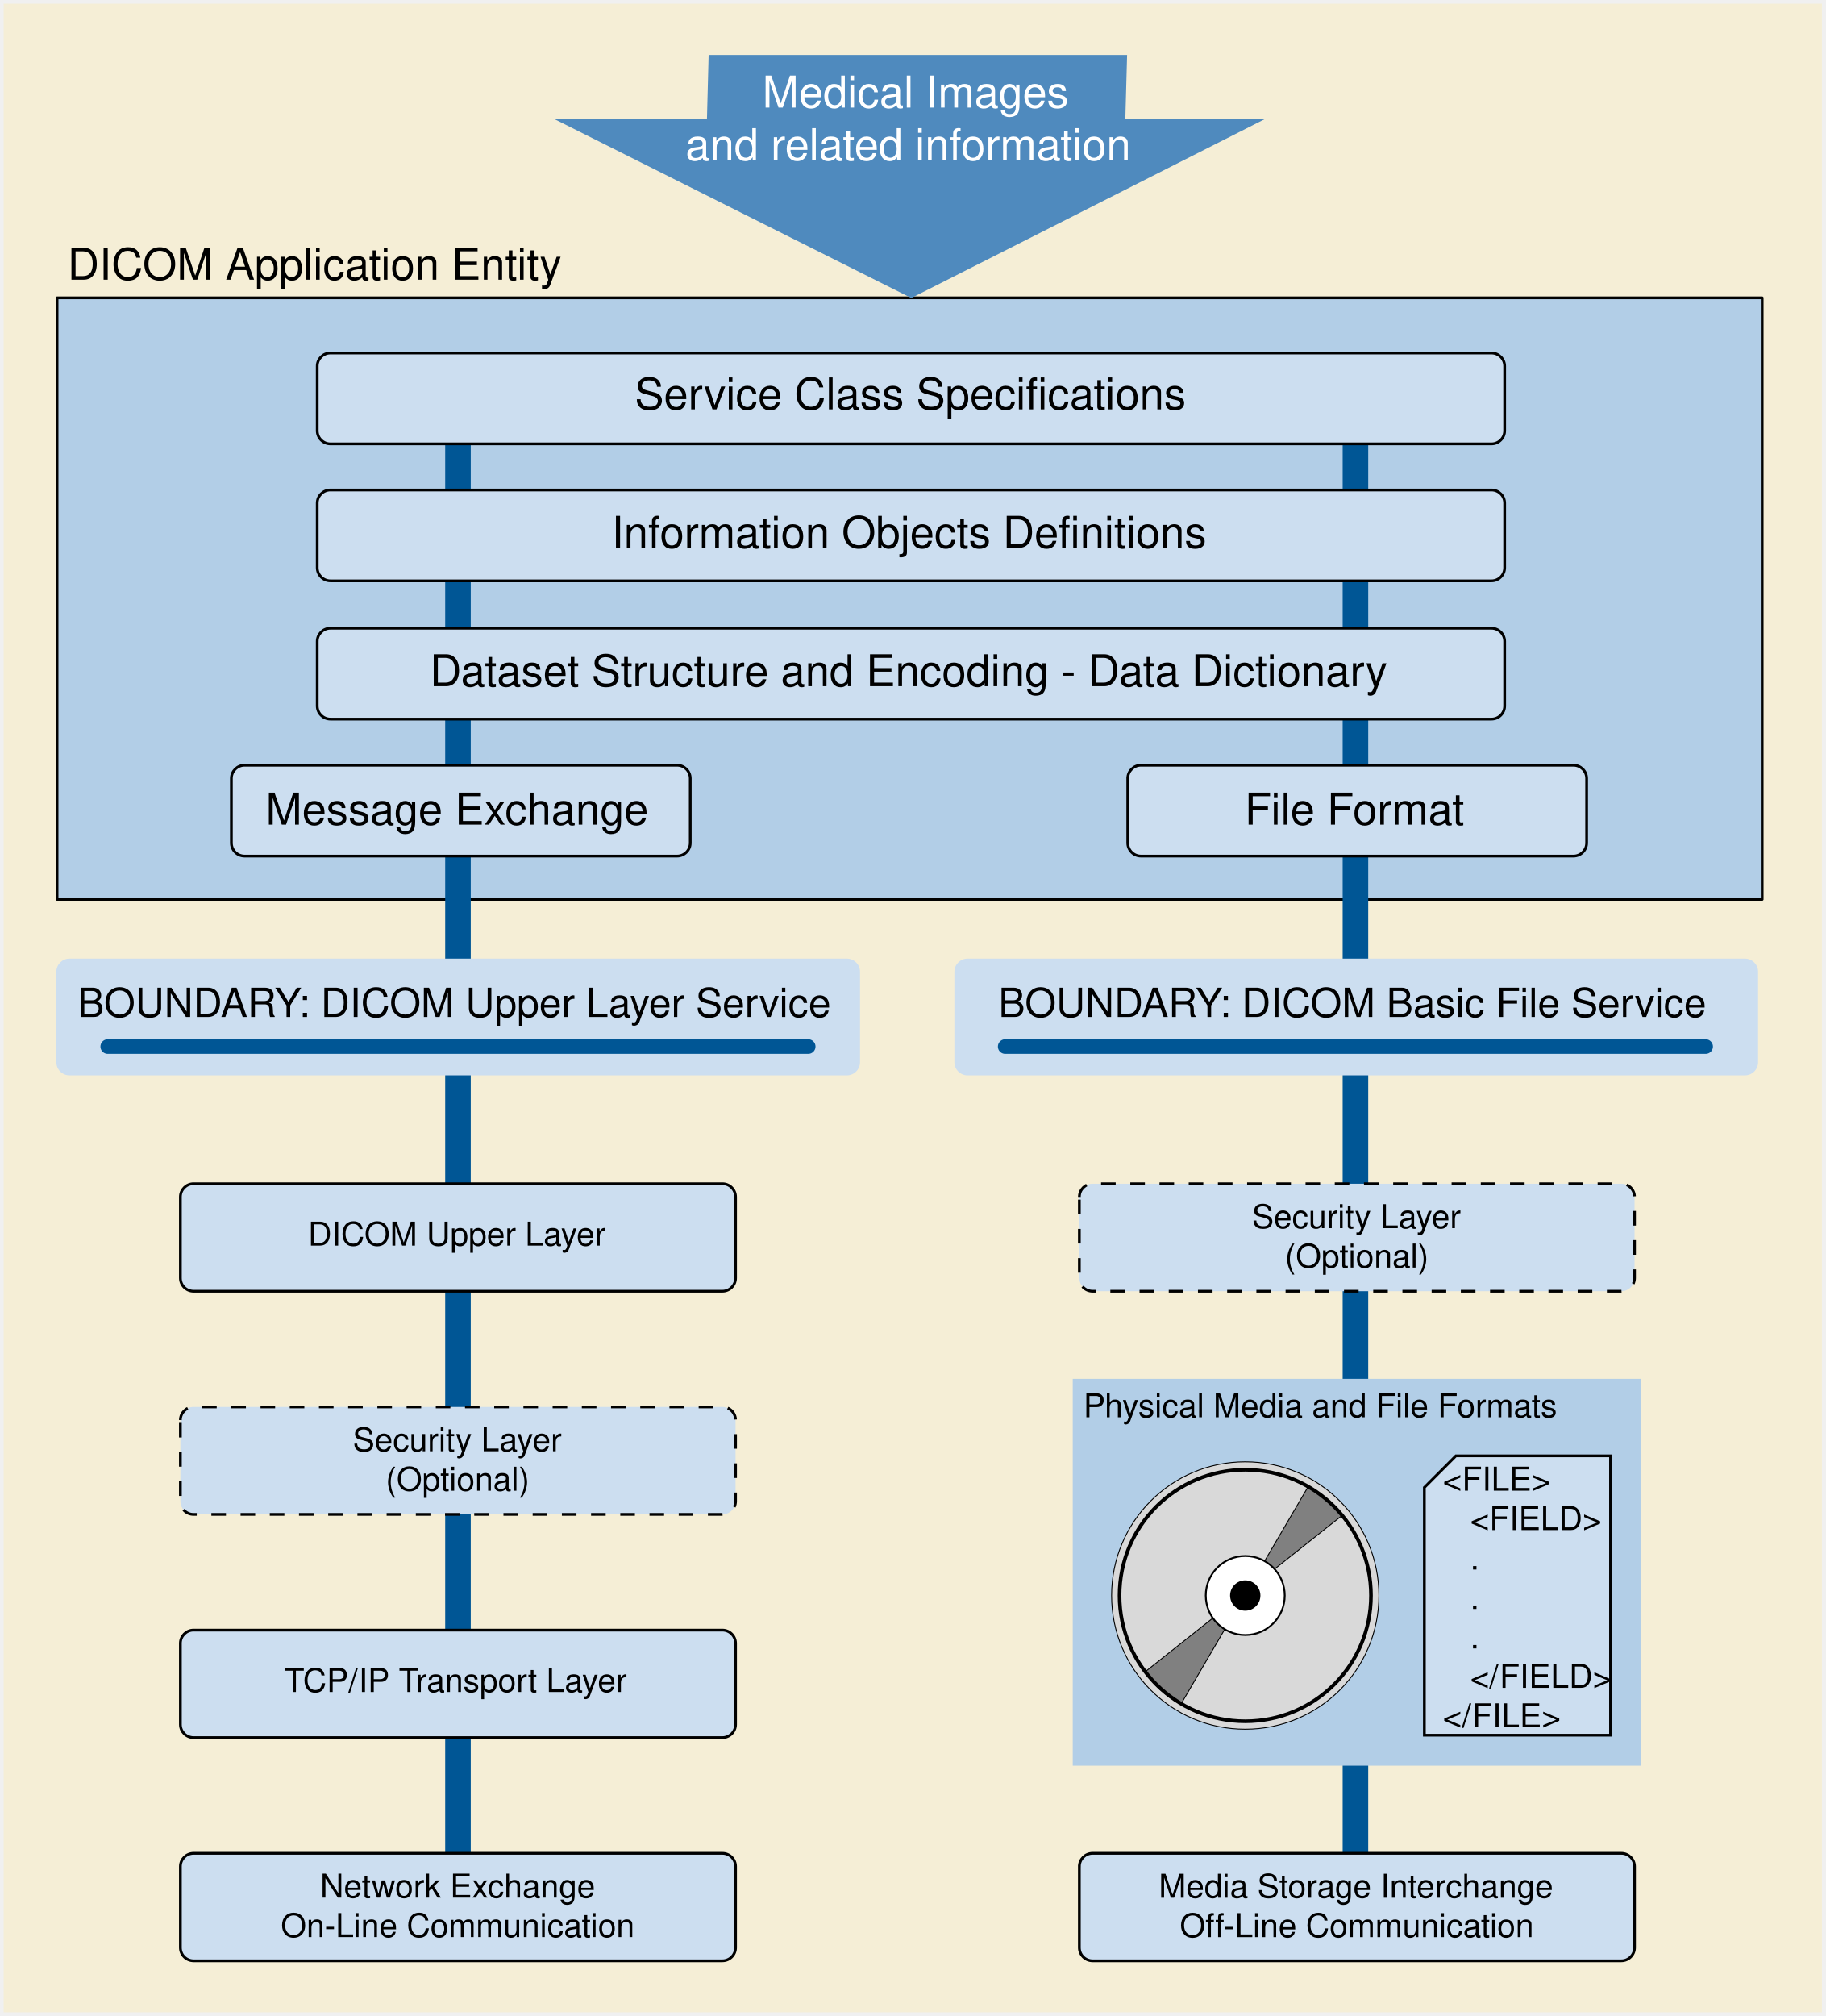
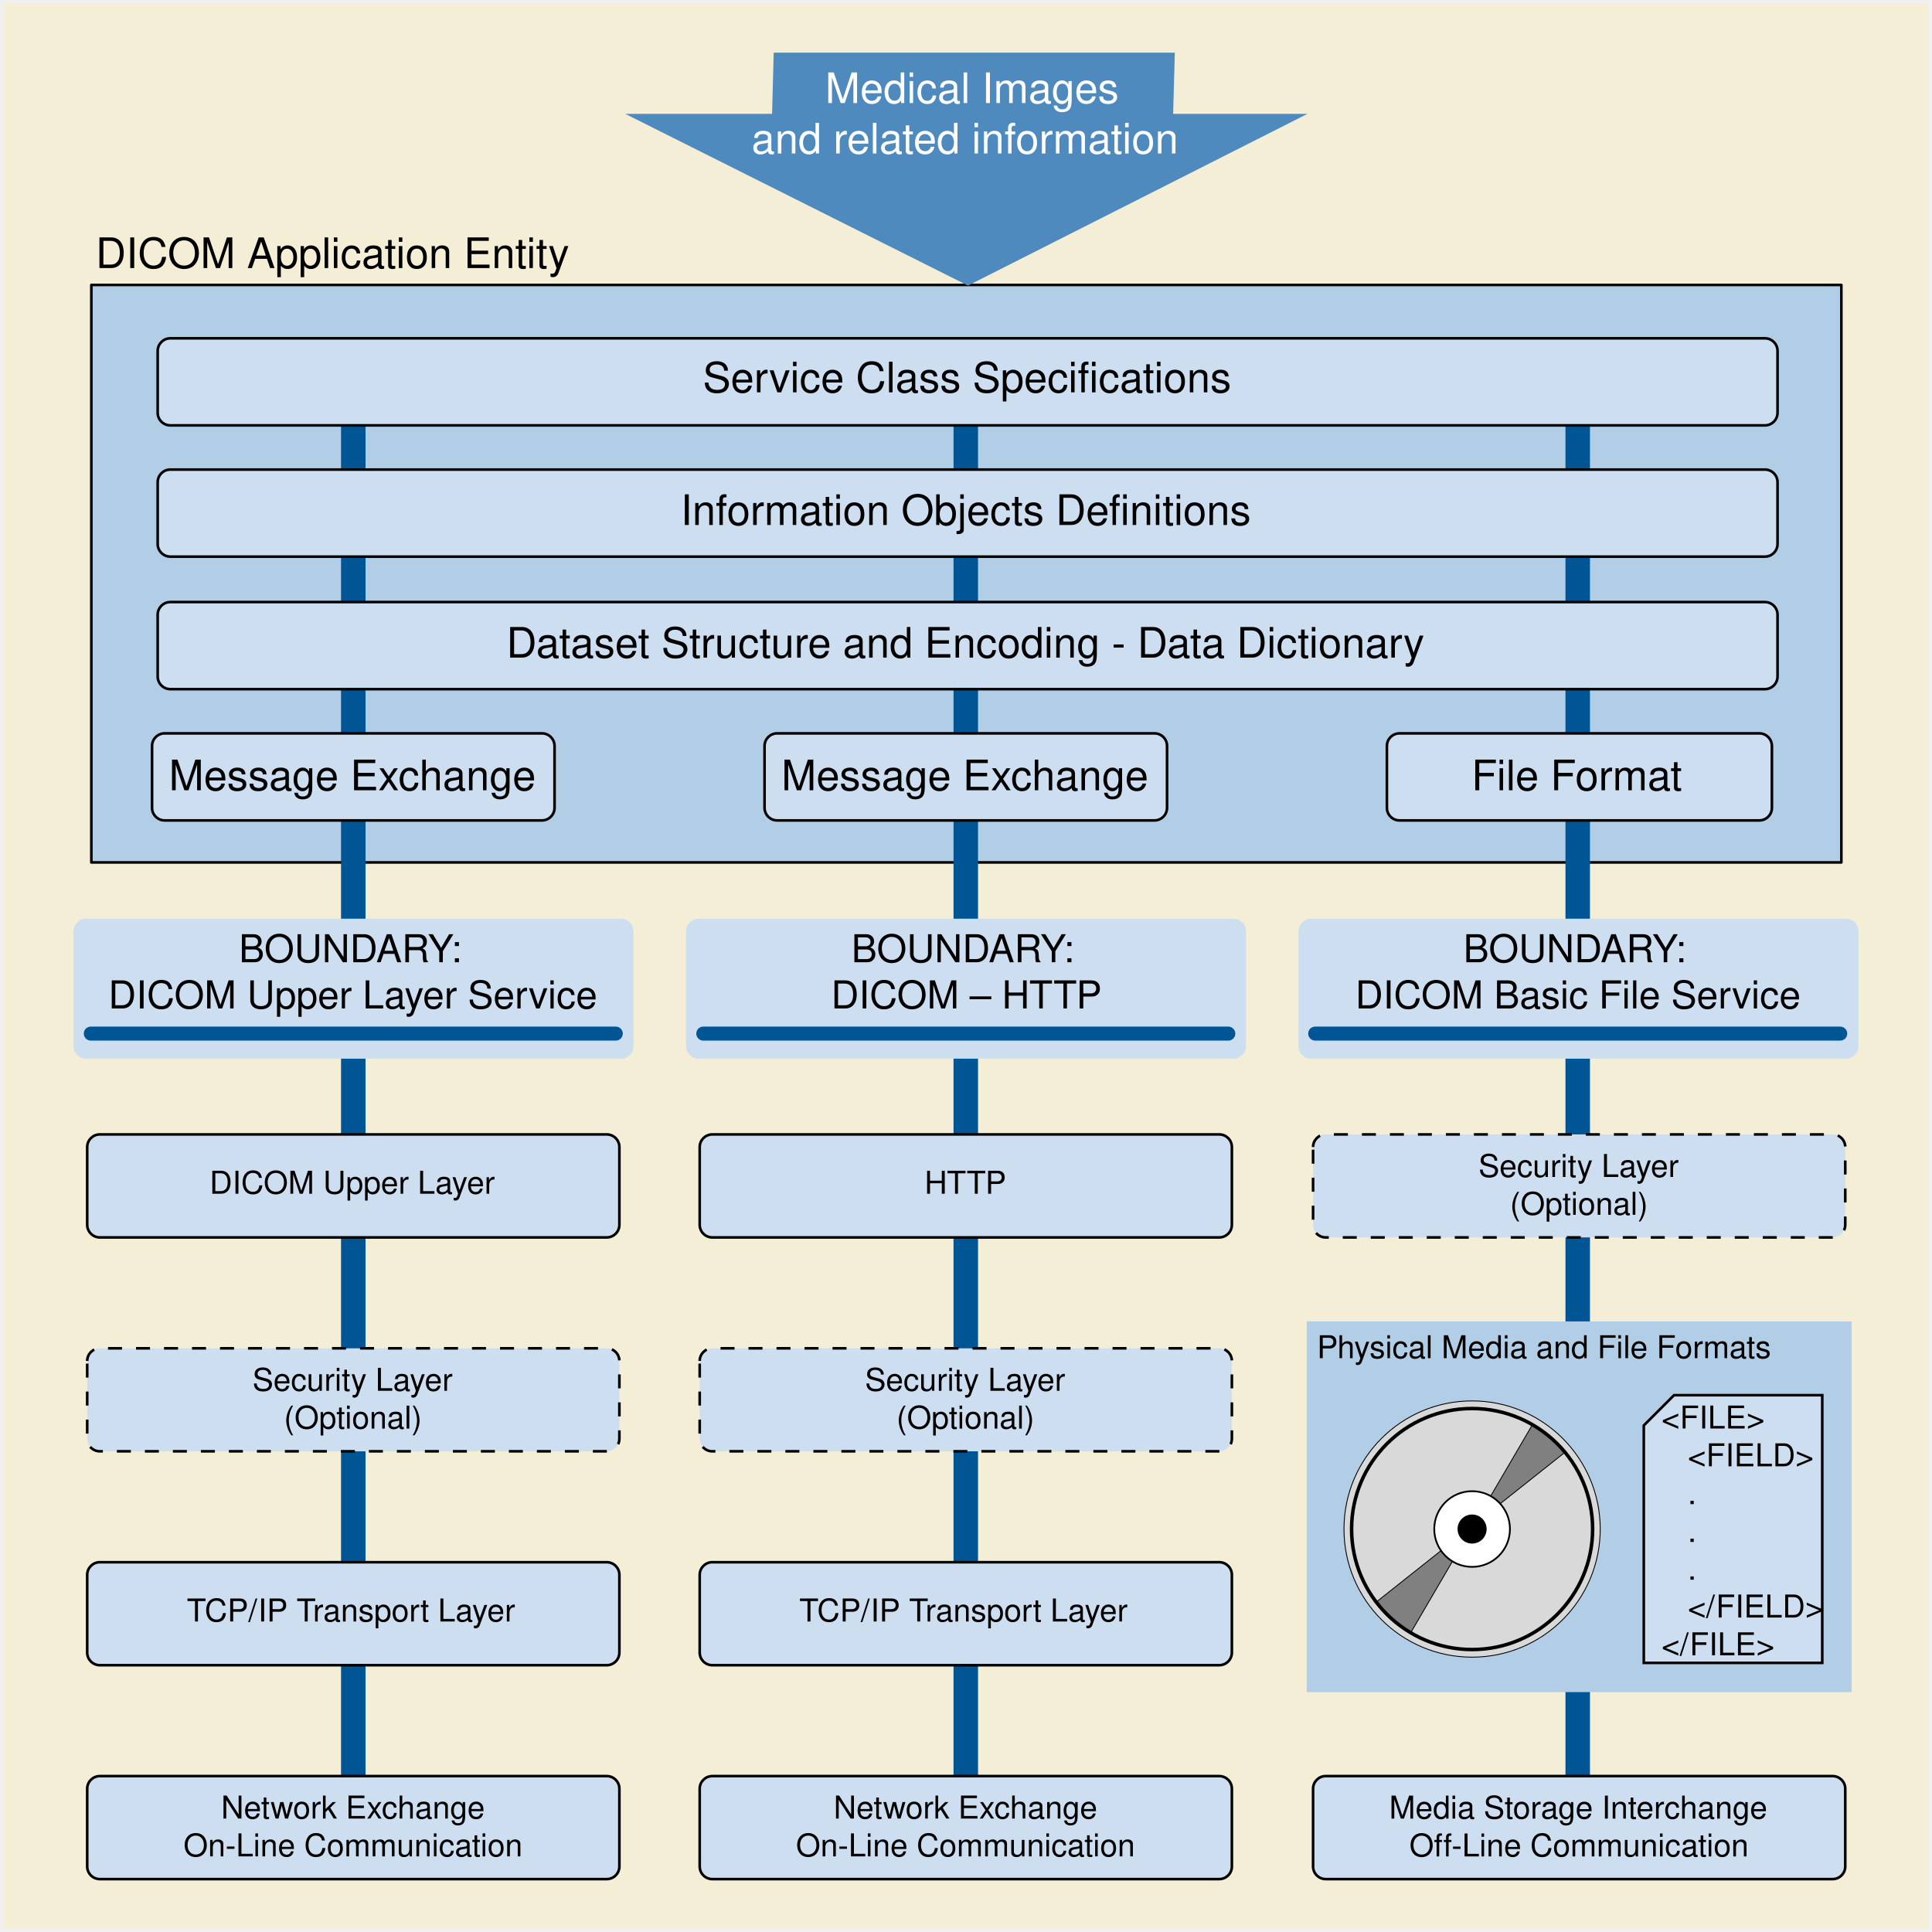
- <svg xmlns="http://www.w3.org/2000/svg" version="1.1" id="Layer_1" x="0px" y="0px" width="500px" height="552px" viewBox="0 0 500 552" enable-background="new 0 0 500 552" xml:space="preserve">
+ <svg xmlns="http://www.w3.org/2000/svg" version="1.1" id="Layer_1" x="0px" y="0px" width="552px" height="551.921px" viewBox="0 0 552 551.921" enable-background="new 0 0 552 551.921" xml:space="preserve">
  <defs>
    <style type="text/css">
	text {
	  font-family: Helvetica, Verdana, ArialUnicodeMS, san-serif
	}
	</style>
  </defs>
  <g>
   </g>
-   <rect x="1" y="1" fill="#F5EED6" width="498" height="550" />
  <g>
-     <path fill="#B2CEE7" stroke="#010101" stroke-width="0.75" stroke-linecap="round" stroke-linejoin="round" stroke-miterlimit="1" d="   M15.629,81.557H482.63v164.707H15.629V81.557z" />
-     <line fill="none" stroke="#005695" stroke-width="7" stroke-linecap="round" stroke-miterlimit="1" x1="371.233" y1="115.27" x2="371.233" y2="527.515" />
-     <line fill="none" stroke="#005695" stroke-width="7" stroke-linecap="round" stroke-miterlimit="1" x1="125.43" y1="115.27" x2="125.43" y2="527.515" />
-   </g>
-   <g>
-     <path fill="#CCDEF0" d="M86.883,100.258c0-1.98,1.62-3.6,3.6-3.6h318.018c1.979,0,3.6,1.62,3.6,3.6v17.678c0,1.98-1.62,3.6-3.6,3.6   H90.483c-1.98,0-3.6-1.62-3.6-3.6V100.258z" />
-     <path fill="none" stroke="#000000" stroke-width="0.75" d="M86.883,100.258c0-1.98,1.62-3.6,3.6-3.6h318.018   c1.979,0,3.6,1.62,3.6,3.6v17.678c0,1.98-1.62,3.6-3.6,3.6H90.483c-1.98,0-3.6-1.62-3.6-3.6V100.258z" />
-   </g>
-   <g>
-     <path fill="#CCDEF0" d="M86.883,137.758c0-1.98,1.62-3.6,3.6-3.6h318.018c1.979,0,3.6,1.62,3.6,3.6v17.678c0,1.98-1.62,3.6-3.6,3.6   H90.483c-1.98,0-3.6-1.62-3.6-3.6V137.758z" />
-     <path fill="none" stroke="#000000" stroke-width="0.75" d="M86.883,137.758c0-1.98,1.62-3.6,3.6-3.6h318.018   c1.979,0,3.6,1.62,3.6,3.6v17.678c0,1.98-1.62,3.6-3.6,3.6H90.483c-1.98,0-3.6-1.62-3.6-3.6V137.758z" />
-   </g>
-   <g>
-     <path fill="#CCDEF0" d="M86.883,175.617c0-1.98,1.62-3.6,3.6-3.6h318.018c1.979,0,3.6,1.62,3.6,3.6v17.678c0,1.98-1.62,3.6-3.6,3.6   H90.483c-1.98,0-3.6-1.62-3.6-3.6V175.617z" />
-     <path fill="none" stroke="#000000" stroke-width="0.75" d="M86.883,175.617c0-1.98,1.62-3.6,3.6-3.6h318.018   c1.979,0,3.6,1.62,3.6,3.6v17.678c0,1.98-1.62,3.6-3.6,3.6H90.483c-1.98,0-3.6-1.62-3.6-3.6V175.617z" />
-   </g>
-   <g>
-     <path fill="#CCDEF0" d="M63.374,213.129c0-1.98,1.62-3.6,3.6-3.6h118.478c1.98,0,3.6,1.62,3.6,3.6v17.678c0,1.98-1.62,3.6-3.6,3.6   H66.974c-1.98,0-3.6-1.62-3.6-3.6V213.129z" />
-     <path fill="none" stroke="#000000" stroke-width="0.75" d="M63.374,213.129c0-1.98,1.62-3.6,3.6-3.6h118.478   c1.98,0,3.6,1.62,3.6,3.6v17.678c0,1.98-1.62,3.6-3.6,3.6H66.974c-1.98,0-3.6-1.62-3.6-3.6V213.129z" />
-   </g>
-   <g>
-     <path fill="#CCDEF0" d="M15.432,266.087c0-1.98,1.62-3.6,3.6-3.6h212.919c1.98,0,3.6,1.62,3.6,3.6v24.762c0,1.979-1.62,3.6-3.6,3.6   H19.032c-1.98,0-3.6-1.62-3.6-3.6V266.087z" />
-   </g>
-   <g>
-     <path fill="#CCDEF0" d="M261.395,266.087c0-1.98,1.62-3.6,3.6-3.6h212.92c1.979,0,3.6,1.62,3.6,3.6v24.762   c0,1.979-1.62,3.6-3.6,3.6h-212.92c-1.979,0-3.6-1.62-3.6-3.6V266.087z" />
-   </g>
-   <g>
-     <path fill="#CCDEF0" d="M308.874,213.129c0-1.98,1.62-3.6,3.6-3.6h118.479c1.979,0,3.6,1.62,3.6,3.6v17.678   c0,1.98-1.62,3.6-3.6,3.6H312.473c-1.979,0-3.6-1.62-3.6-3.6V213.129z" />
-     <path fill="none" stroke="#000000" stroke-width="0.75" d="M308.874,213.129c0-1.98,1.62-3.6,3.6-3.6h118.479   c1.979,0,3.6,1.62,3.6,3.6v17.678c0,1.98-1.62,3.6-3.6,3.6H312.473c-1.979,0-3.6-1.62-3.6-3.6V213.129z" />
-   </g>
-   <text transform="matrix(1 0 0 1 72.7349 225.7861)" font-size="12">Message Exchange</text>
-   <text transform="matrix(1 0 0 1 21.2065 278.46)" font-size="11">BOUNDARY: DICOM Upper Layer Service</text>
-   <line fill="#4F8ABE" stroke="#005695" stroke-width="4" stroke-linecap="round" stroke-miterlimit="1" x1="29.509" y1="286.563" x2="221.353" y2="286.563" />
-   <g>
+     <rect x="1" y="1" fill="#F5EED6" width="550" height="549.921" />
    <g>
+       <rect x="26.099" y="81.409" fill="#B2CEE7" stroke="#010101" stroke-width="0.75" stroke-linecap="round" stroke-linejoin="round" stroke-miterlimit="1" width="500" height="165" />
+       <line fill="none" stroke="#005695" stroke-width="7" stroke-linecap="round" stroke-miterlimit="1" x1="100.938" y1="115.269" x2="100.938" y2="527.515" />
      <g>
-         <path fill="#CCDEF0" d="M49.405,511.054c0-1.979,1.62-3.6,3.6-3.6h144.853c1.98,0,3.6,1.62,3.6,3.6v22.229     c0,1.979-1.62,3.6-3.6,3.6H53.005c-1.98,0-3.6-1.62-3.6-3.6V511.054z" />
-         <path fill="none" stroke="#000000" stroke-width="0.75" d="M49.405,511.054c0-1.979,1.62-3.6,3.6-3.6h144.853     c1.98,0,3.6,1.62,3.6,3.6v22.229c0,1.979-1.62,3.6-3.6,3.6H53.005c-1.98,0-3.6-1.62-3.6-3.6V511.054z" />
+         <path fill="#CCDEF0" d="M21,266.086c0-1.98,1.62-3.6,3.6-3.6h152.8c1.98,0,3.6,1.62,3.6,3.6v32.801c0,1.979-1.62,3.6-3.6,3.6     H24.6c-1.98,0-3.6-1.62-3.6-3.6V266.086z" />
      </g>
-       <text transform="matrix(1 0 0 1 87.6616 519.5908)">
-         <tspan x="0" y="0" font-size="9">Network Exchange</tspan>
-         <tspan x="-10.753" y="10.8" font-size="9">On-Line Communication</tspan>
+       <text transform="matrix(1 0 0 1 68.2393 274.9297)">
+         <tspan x="0" y="0" font-size="11">BOUNDARY:</tspan>
+         <tspan x="-37.294" y="13.2" font-size="11">DICOM Upper Layer Service</tspan>
      </text>
-     </g>
-     <g>
+       <line fill="#4F8ABE" stroke="#005695" stroke-width="4" stroke-linecap="round" stroke-miterlimit="1" x1="25.939" y1="295.313" x2="175.939" y2="295.313" />
      <g>
-         <path fill="#CCDEF0" d="M49.405,449.942c0-1.979,1.62-3.6,3.6-3.6h144.853c1.98,0,3.6,1.62,3.6,3.6v22.229     c0,1.979-1.62,3.6-3.6,3.6H53.005c-1.98,0-3.6-1.62-3.6-3.6V449.942z" />
-         <path fill="none" stroke="#000000" stroke-width="0.75" d="M49.405,449.942c0-1.979,1.62-3.6,3.6-3.6h144.853     c1.98,0,3.6,1.62,3.6,3.6v22.229c0,1.979-1.62,3.6-3.6,3.6H53.005c-1.98,0-3.6-1.62-3.6-3.6V449.942z" />
-       </g>
-       <text transform="matrix(1 0 0 1 77.8618 463.2803)" font-size="9">TCP/IP Transport Layer</text>
-     </g>
-     <g>
-       <g>
-         <path fill="#CCDEF0" d="M49.405,388.831c0-1.979,1.62-3.6,3.6-3.6h144.853c1.98,0,3.6,1.62,3.6,3.6v22.229     c0,1.979-1.62,3.6-3.6,3.6H53.005c-1.98,0-3.6-1.62-3.6-3.6V388.831z" />
-         <path fill="none" stroke="#000000" stroke-width="0.75" stroke-dasharray="4" d="M49.405,388.831c0-1.979,1.62-3.6,3.6-3.6     h144.853c1.98,0,3.6,1.62,3.6,3.6v22.229c0,1.979-1.62,3.6-3.6,3.6H53.005c-1.98,0-3.6-1.62-3.6-3.6V388.831z" />
-       </g>
-       <text transform="matrix(1 0 0 1 96.6167 397.3682)">
-         <tspan x="0" y="0" font-size="9">Security Layer</tspan>
-         <tspan x="9.004" y="10.8" font-size="9">(Optional)</tspan>
-       </text>
-     </g>
-     <g>
-       <g>
-         <path fill="#CCDEF0" d="M49.405,327.72c0-1.979,1.62-3.6,3.6-3.6h144.853c1.98,0,3.6,1.62,3.6,3.6v22.229     c0,1.979-1.62,3.6-3.6,3.6H53.005c-1.98,0-3.6-1.62-3.6-3.6V327.72z" />
-         <path fill="none" stroke="#000000" stroke-width="0.75" d="M49.405,327.72c0-1.979,1.62-3.6,3.6-3.6h144.853     c1.98,0,3.6,1.62,3.6,3.6v22.229c0,1.979-1.62,3.6-3.6,3.6H53.005c-1.98,0-3.6-1.62-3.6-3.6V327.72z" />
-       </g>
-       <text transform="matrix(1 0 0 1 84.3657 341.0576)" font-size="9">DICOM Upper Layer</text>
-     </g>
-   </g>
-   <g>
-     <g>
-       <g>
-         <path fill="#CCDEF0" d="M295.618,511.054c0-1.979,1.62-3.6,3.6-3.6h144.854c1.979,0,3.6,1.62,3.6,3.6v22.229     c0,1.979-1.62,3.6-3.6,3.6H299.217c-1.979,0-3.6-1.62-3.6-3.6V511.054z" />
-         <path fill="none" stroke="#000000" stroke-width="0.75" d="M295.618,511.054c0-1.979,1.62-3.6,3.6-3.6h144.854     c1.979,0,3.6,1.62,3.6,3.6v22.229c0,1.979-1.62,3.6-3.6,3.6H299.217c-1.979,0-3.6-1.62-3.6-3.6V511.054z" />
-       </g>
-       <text transform="matrix(1 0 0 1 317.3569 519.6084)">
-         <tspan x="0" y="0" font-size="9">Media Storage Interchange</tspan>
-         <tspan x="5.766" y="10.8" font-size="9">Off-Line Communication</tspan>
-       </text>
-     </g>
-     <g>
-       <g>
-         <path fill="#CCDEF0" d="M295.618,327.72c0-1.979,1.62-3.6,3.6-3.6h144.854c1.979,0,3.6,1.62,3.6,3.6v22.229     c0,1.979-1.62,3.6-3.6,3.6H299.217c-1.979,0-3.6-1.62-3.6-3.6V327.72z" />
-         <path fill="none" stroke="#000000" stroke-width="0.75" stroke-dasharray="4" d="M295.618,327.72c0-1.979,1.62-3.6,3.6-3.6     h144.854c1.979,0,3.6,1.62,3.6,3.6v22.229c0,1.979-1.62,3.6-3.6,3.6H299.217c-1.979,0-3.6-1.62-3.6-3.6V327.72z" />
-       </g>
-       <text transform="matrix(1 0 0 1 342.8804 336.2744)">
-         <tspan x="0" y="0" font-size="9">Security Layer</tspan>
-         <tspan x="9.005" y="10.8" font-size="9">(Optional)</tspan>
-       </text>
-     </g>
-     <g>
-       <g>
-         <path fill="#B2CEE7" d="M293.804,377.544h155.68v105.912h-155.68V377.544z" />
-       </g>
-       <g>
-         <text transform="matrix(1 0 0 1 296.728 388.0557)" font-size="9">Physical Media and File Formats</text>
-       </g>
-       <g>
-         <polygon fill="#CCDEF0" stroke="#000000" stroke-width="0.75" points="441.097,475.108 390.109,475.108 390.109,407.276      398.746,398.628 441.097,398.628    " />
-         <text transform="matrix(1 0 0 1 395.1479 408.1484)">
-           <tspan x="0" y="0" font-size="9">&lt;FILE&gt;</tspan>
-           <tspan x="0" y="10.8" font-size="9">   &lt;FIELD&gt;</tspan>
-           <tspan x="0" y="21.6" font-size="9">   .</tspan>
-           <tspan x="0" y="32.4" font-size="9">   .</tspan>
-           <tspan x="0" y="43.2" font-size="9">   .</tspan>
-           <tspan x="0" y="54" font-size="9">   &lt;/FIELD&gt;</tspan>
-           <tspan x="0" y="64.8" font-size="9">&lt;/FILE&gt;</tspan>
+         <g>
+           <path fill="#CCDEF0" d="M24.913,511.054c0-1.979,1.62-3.6,3.6-3.6h144.853c1.98,0,3.6,1.62,3.6,3.6v22.229      c0,1.979-1.62,3.6-3.6,3.6H28.513c-1.98,0-3.6-1.62-3.6-3.6V511.054z" />
+           <path fill="none" stroke="#000000" stroke-width="0.75" d="M24.913,511.054c0-1.979,1.62-3.6,3.6-3.6h144.853      c1.98,0,3.6,1.62,3.6,3.6v22.229c0,1.979-1.62,3.6-3.6,3.6H28.513c-1.98,0-3.6-1.62-3.6-3.6V511.054z" />
+         </g>
+         <text transform="matrix(1 0 0 1 63.1699 519.5889)">
+           <tspan x="0" y="0" font-size="9">Network Exchange</tspan>
+           <tspan x="-10.753" y="10.801" font-size="9">On-Line Communication</tspan>
        </text>
      </g>
      <g>
-         <path fill="#D9D9D9" stroke="#000000" stroke-width="0.25" stroke-miterlimit="3.864" d="M304.448,436.874     c0-20.23,16.385-36.615,36.6-36.615c20.232,0,36.615,16.385,36.615,36.615c0,20.219-16.383,36.602-36.615,36.602     C320.833,473.476,304.448,457.093,304.448,436.874z" />
-         <path fill="#808080" stroke="#000000" stroke-width="0.25" stroke-miterlimit="3.864" d="M358.248,407.118     c4.041,2.146,6.478,4.309,9.438,7.748l-54.136,42.953c2.938,3.959,5.579,6.365,9.852,8.867L358.248,407.118z" />
-         <path fill="none" stroke="#000000" stroke-miterlimit="3.864" d="M306.622,436.874c0-19.029,15.414-34.439,34.428-34.439     c19.027,0,34.439,15.41,34.439,34.439c0,19.014-15.412,34.426-34.439,34.426C322.036,471.3,306.622,455.888,306.622,436.874z" />
-         <path fill="#FFFFFF" stroke="#000000" stroke-width="0.5" stroke-miterlimit="3.864" d="M330.242,436.87     c0-5.975,4.84-10.814,10.809-10.814c5.98,0,10.818,4.84,10.818,10.814c0,5.971-4.838,10.811-10.818,10.811     C335.082,447.681,330.242,442.841,330.242,436.87z" />
-         <path stroke="#000000" stroke-width="0.5" stroke-miterlimit="3.864" d="M337.153,436.87c0-2.156,1.748-3.904,3.9-3.904     c2.158,0,3.904,1.748,3.904,3.904c0,2.154-1.746,3.9-3.904,3.9C338.901,440.771,337.153,439.024,337.153,436.87z" />
+         <g>
+           <path fill="#CCDEF0" d="M24.913,449.942c0-1.979,1.62-3.6,3.6-3.6h144.853c1.98,0,3.6,1.62,3.6,3.6v22.229      c0,1.979-1.62,3.6-3.6,3.6H28.513c-1.98,0-3.6-1.62-3.6-3.6V449.942z" />
+           <path fill="none" stroke="#000000" stroke-width="0.75" d="M24.913,449.942c0-1.979,1.62-3.6,3.6-3.6h144.853      c1.98,0,3.6,1.62,3.6,3.6v22.229c0,1.979-1.62,3.6-3.6,3.6H28.513c-1.98,0-3.6-1.62-3.6-3.6V449.942z" />
+         </g>
+         <text transform="matrix(1 0 0 1 53.3701 463.2783)" font-size="9">TCP/IP Transport Layer</text>
      </g>
+       <g>
+         <g>
+           <path fill="#CCDEF0" d="M24.913,388.831c0-1.979,1.62-3.6,3.6-3.6h144.853c1.98,0,3.6,1.62,3.6,3.6v22.229      c0,1.979-1.62,3.6-3.6,3.6H28.513c-1.98,0-3.6-1.62-3.6-3.6V388.831z" />
+           <path fill="none" stroke="#000000" stroke-width="0.75" stroke-dasharray="4" d="M24.913,388.831c0-1.979,1.62-3.6,3.6-3.6      h144.853c1.98,0,3.6,1.62,3.6,3.6v22.229c0,1.979-1.62,3.6-3.6,3.6H28.513c-1.98,0-3.6-1.62-3.6-3.6V388.831z" />
+         </g>
+         <text transform="matrix(1 0 0 1 72.125 397.3662)">
+           <tspan x="0" y="0" font-size="9">Security Layer</tspan>
+           <tspan x="9.004" y="10.801" font-size="9">(Optional)</tspan>
+         </text>
+       </g>
+       <g>
+         <g>
+           <path fill="#CCDEF0" d="M24.913,327.72c0-1.979,1.62-3.6,3.6-3.6h144.853c1.98,0,3.6,1.62,3.6,3.6v22.229      c0,1.979-1.62,3.6-3.6,3.6H28.513c-1.98,0-3.6-1.62-3.6-3.6V327.72z" />
+           <path fill="none" stroke="#000000" stroke-width="0.75" d="M24.913,327.72c0-1.979,1.62-3.6,3.6-3.6h144.853      c1.98,0,3.6,1.62,3.6,3.6v22.229c0,1.979-1.62,3.6-3.6,3.6H28.513c-1.98,0-3.6-1.62-3.6-3.6V327.72z" />
+         </g>
+         <text transform="matrix(1 0 0 1 59.874 341.0557)" font-size="9">DICOM Upper Layer</text>
+       </g>
+       <line fill="none" stroke="#005695" stroke-width="7" stroke-linecap="round" stroke-miterlimit="1" x1="275.938" y1="115.269" x2="275.938" y2="527.515" />
+       <g>
+         <path fill="#CCDEF0" d="M196,266.086c0-1.98,1.62-3.6,3.6-3.6h152.8c1.979,0,3.6,1.62,3.6,3.6v32.801c0,1.979-1.62,3.6-3.6,3.6     H199.6c-1.98,0-3.6-1.62-3.6-3.6V266.086z" />
+       </g>
+       <text transform="matrix(1 0 0 1 243.2393 274.9297)">
+         <tspan x="0" y="0" font-size="11">BOUNDARY:</tspan>
+         <tspan x="-5.798" y="13.2" font-size="11">DICOM – HTTP</tspan>
+       </text>
+       <line fill="#4F8ABE" stroke="#005695" stroke-width="4" stroke-linecap="round" stroke-miterlimit="1" x1="200.939" y1="295.313" x2="350.939" y2="295.313" />
+       <g>
+         <g>
+           <path fill="#CCDEF0" d="M199.913,511.054c0-1.979,1.62-3.6,3.6-3.6h144.853c1.979,0,3.6,1.62,3.6,3.6v22.229      c0,1.979-1.62,3.6-3.6,3.6H203.513c-1.98,0-3.6-1.62-3.6-3.6V511.054z" />
+           <path fill="none" stroke="#000000" stroke-width="0.75" d="M199.913,511.054c0-1.979,1.62-3.6,3.6-3.6h144.853      c1.979,0,3.6,1.62,3.6,3.6v22.229c0,1.979-1.62,3.6-3.6,3.6H203.513c-1.98,0-3.6-1.62-3.6-3.6V511.054z" />
+         </g>
+         <text transform="matrix(1 0 0 1 238.1699 519.5889)">
+           <tspan x="0" y="0" font-size="9">Network Exchange</tspan>
+           <tspan x="-10.753" y="10.801" font-size="9">On-Line Communication</tspan>
+         </text>
+       </g>
+       <g>
+         <g>
+           <path fill="#CCDEF0" d="M199.913,449.942c0-1.979,1.62-3.6,3.6-3.6h144.853c1.979,0,3.6,1.62,3.6,3.6v22.229      c0,1.979-1.62,3.6-3.6,3.6H203.513c-1.98,0-3.6-1.62-3.6-3.6V449.942z" />
+           <path fill="none" stroke="#000000" stroke-width="0.75" d="M199.913,449.942c0-1.979,1.62-3.6,3.6-3.6h144.853      c1.979,0,3.6,1.62,3.6,3.6v22.229c0,1.979-1.62,3.6-3.6,3.6H203.513c-1.98,0-3.6-1.62-3.6-3.6V449.942z" />
+         </g>
+         <text transform="matrix(1 0 0 1 228.3701 463.2783)" font-size="9">TCP/IP Transport Layer</text>
+       </g>
+       <g>
+         <g>
+           <path fill="#CCDEF0" d="M199.913,388.831c0-1.979,1.62-3.6,3.6-3.6h144.853c1.979,0,3.6,1.62,3.6,3.6v22.229      c0,1.979-1.62,3.6-3.6,3.6H203.513c-1.98,0-3.6-1.62-3.6-3.6V388.831z" />
+           <path fill="none" stroke="#000000" stroke-width="0.75" stroke-dasharray="4" d="M199.913,388.831c0-1.979,1.62-3.6,3.6-3.6      h144.853c1.979,0,3.6,1.62,3.6,3.6v22.229c0,1.979-1.62,3.6-3.6,3.6H203.513c-1.98,0-3.6-1.62-3.6-3.6V388.831z" />
+         </g>
+         <text transform="matrix(1 0 0 1 247.125 397.3662)">
+           <tspan x="0" y="0" font-size="9">Security Layer</tspan>
+           <tspan x="9.004" y="10.801" font-size="9">(Optional)</tspan>
+         </text>
+       </g>
+       <g>
+         <g>
+           <path fill="#CCDEF0" d="M199.913,327.72c0-1.979,1.62-3.6,3.6-3.6h144.853c1.979,0,3.6,1.62,3.6,3.6v22.229      c0,1.979-1.62,3.6-3.6,3.6H203.513c-1.98,0-3.6-1.62-3.6-3.6V327.72z" />
+           <path fill="none" stroke="#000000" stroke-width="0.75" d="M199.913,327.72c0-1.979,1.62-3.6,3.6-3.6h144.853      c1.979,0,3.6,1.62,3.6,3.6v22.229c0,1.979-1.62,3.6-3.6,3.6H203.513c-1.98,0-3.6-1.62-3.6-3.6V327.72z" />
+         </g>
+         <text transform="matrix(1 0 0 1 264.1377 341.0557)" font-size="9">HTTP</text>
+       </g>
+       <line fill="none" stroke="#005695" stroke-width="7" stroke-linecap="round" stroke-miterlimit="1" x1="450.778" y1="115.269" x2="450.778" y2="527.515" />
+       <g>
+         <path fill="#CCDEF0" d="M371,266.086c0-1.98,1.62-3.6,3.6-3.6H527.4c1.979,0,3.6,1.62,3.6,3.6v32.801c0,1.979-1.62,3.6-3.6,3.6     H374.6c-1.979,0-3.6-1.62-3.6-3.6V266.086z" />
+       </g>
+       <g>
+         <path fill="#CCDEF0" d="M396.258,213.128c0-1.98,1.62-3.6,3.6-3.6h102.801c1.979,0,3.6,1.62,3.6,3.6v17.678     c0,1.98-1.62,3.6-3.6,3.6H399.857c-1.979,0-3.6-1.62-3.6-3.6V213.128z" />
+         <path fill="none" stroke="#000000" stroke-width="0.75" d="M396.258,213.128c0-1.98,1.62-3.6,3.6-3.6h102.801     c1.979,0,3.6,1.62,3.6,3.6v17.678c0,1.98-1.62,3.6-3.6,3.6H399.857c-1.979,0-3.6-1.62-3.6-3.6V213.128z" />
+       </g>
+       <g>
+         <g>
+           <path fill="#CCDEF0" d="M375.163,511.054c0-1.979,1.62-3.6,3.6-3.6h144.854c1.979,0,3.6,1.62,3.6,3.6v22.229      c0,1.979-1.62,3.6-3.6,3.6H378.763c-1.979,0-3.6-1.62-3.6-3.6V511.054z" />
+           <path fill="none" stroke="#000000" stroke-width="0.75" d="M375.163,511.054c0-1.979,1.62-3.6,3.6-3.6h144.854      c1.979,0,3.6,1.62,3.6,3.6v22.229c0,1.979-1.62,3.6-3.6,3.6H378.763c-1.979,0-3.6-1.62-3.6-3.6V511.054z" />
+         </g>
+         <text transform="matrix(1 0 0 1 396.9023 519.6064)">
+           <tspan x="0" y="0" font-size="9">Media Storage Interchange</tspan>
+           <tspan x="5.766" y="10.801" font-size="9">Off-Line Communication</tspan>
+         </text>
+       </g>
+       <g>
+         <g>
+           <path fill="#CCDEF0" d="M375.163,327.72c0-1.979,1.62-3.6,3.6-3.6h144.854c1.979,0,3.6,1.62,3.6,3.6v22.229      c0,1.979-1.62,3.6-3.6,3.6H378.763c-1.979,0-3.6-1.62-3.6-3.6V327.72z" />
+           <path fill="none" stroke="#000000" stroke-width="0.75" stroke-dasharray="4" d="M375.163,327.72c0-1.979,1.62-3.6,3.6-3.6      h144.854c1.979,0,3.6,1.62,3.6,3.6v22.229c0,1.979-1.62,3.6-3.6,3.6H378.763c-1.979,0-3.6-1.62-3.6-3.6V327.72z" />
+         </g>
+         <text transform="matrix(1 0 0 1 422.4258 336.2725)">
+           <tspan x="0" y="0" font-size="9">Security Layer</tspan>
+           <tspan x="9.005" y="10.801" font-size="9">(Optional)</tspan>
+         </text>
+       </g>
+       <g>
+         <g>
+           <rect x="373.35" y="377.544" fill="#B2CEE7" width="155.68" height="105.912" />
+         </g>
+         <g>
+           <text transform="matrix(1 0 0 1 376.2734 388.0537)" font-size="9">Physical Media and File Formats</text>
+         </g>
+         <g>
+           <polygon fill="#CCDEF0" stroke="#000000" stroke-width="0.75" points="520.643,475.108 469.654,475.108 469.654,407.276       478.291,398.628 520.643,398.628     " />
+           <text transform="matrix(1 0 0 1 474.6934 408.1475)">
+             <tspan x="0" y="0" font-size="9">&lt;FILE&gt;</tspan>
+             <tspan x="0" y="10.799" font-size="9">   &lt;FIELD&gt;</tspan>
+             <tspan x="0" y="21.6" font-size="9">   .</tspan>
+             <tspan x="0" y="32.4" font-size="9">   .</tspan>
+             <tspan x="0" y="43.199" font-size="9">   .</tspan>
+             <tspan x="0" y="54" font-size="9">   &lt;/FIELD&gt;</tspan>
+             <tspan x="0" y="64.799" font-size="9">&lt;/FILE&gt;</tspan>
+           </text>
+         </g>
+         <g>
+           <path fill="#D9D9D9" stroke="#000000" stroke-width="0.25" stroke-miterlimit="3.864" d="M383.993,436.874      c0-20.23,16.385-36.615,36.6-36.615c20.232,0,36.615,16.385,36.615,36.615c0,20.219-16.383,36.602-36.615,36.602      C400.378,473.476,383.993,457.093,383.993,436.874z" />
+           <path fill="#808080" stroke="#000000" stroke-width="0.25" stroke-miterlimit="3.864" d="M437.793,407.118      c4.041,2.146,6.478,4.309,9.438,7.748l-54.136,42.953c2.938,3.959,5.579,6.365,9.852,8.867L437.793,407.118z" />
+           <path fill="none" stroke="#000000" stroke-miterlimit="3.864" d="M386.167,436.874c0-19.029,15.414-34.439,34.428-34.439      c19.027,0,34.439,15.41,34.439,34.439c0,19.014-15.412,34.426-34.439,34.426C401.581,471.3,386.167,455.888,386.167,436.874z" />
+           <path fill="#FFFFFF" stroke="#000000" stroke-width="0.5" stroke-miterlimit="3.864" d="M409.787,436.87      c0-5.975,4.84-10.814,10.809-10.814c5.98,0,10.818,4.84,10.818,10.814c0,5.971-4.838,10.811-10.818,10.811      C414.627,447.681,409.787,442.841,409.787,436.87z" />
+           <path stroke="#000000" stroke-width="0.5" stroke-miterlimit="3.864" d="M416.698,436.87c0-2.156,1.748-3.904,3.9-3.904      c2.158,0,3.904,1.748,3.904,3.904c0,2.154-1.746,3.9-3.904,3.9C418.446,440.771,416.698,439.024,416.698,436.87z" />
+         </g>
+       </g>
+       <text transform="matrix(1 0 0 1 418.0791 274.9297)">
+         <tspan x="0" y="0" font-size="11">BOUNDARY:</tspan>
+         <tspan x="-30.868" y="13.2" font-size="11">DICOM Basic File Service</tspan>
+       </text>
+       <line fill="#4F8ABE" stroke="#005695" stroke-width="4" stroke-linecap="round" stroke-miterlimit="1" x1="375.772" y1="295.313" x2="525.772" y2="295.313" />
+       <text transform="matrix(1 0 0 1 420.4375 225.7847)" font-size="12">File Format</text>
+       <text transform="matrix(1 0 0 1 27.3491 76.584)" font-size="12">DICOM Application Entity</text>
+       <polyline fill="#4F8ABE" points="221.055,15.039 335.665,15.039 335.184,32.527 373.563,32.527 276.56,81.602 178.635,32.527     220.594,32.527   " />
+       <text transform="matrix(1 0 0 1 232.4146 29.4468)">
+         <tspan x="0" y="0" fill="#FFFFFF" font-size="12"> Medical Images</tspan>
+         <tspan x="-17.687" y="14.4" fill="#FFFFFF" font-size="12">and related information</tspan>
+       </text>
+       <g>
+         <path fill="#CCDEF0" d="M45.053,100.258c0-1.98,1.62-3.6,3.6-3.6h455.615c1.979,0,3.6,1.62,3.6,3.6v17.678     c0,1.98-1.62,3.6-3.6,3.6H48.653c-1.98,0-3.6-1.62-3.6-3.6V100.258z" />
+         <path fill="none" stroke="#000000" stroke-width="0.75" d="M45.053,100.258c0-1.98,1.62-3.6,3.6-3.6h455.615     c1.979,0,3.6,1.62,3.6,3.6v17.678c0,1.98-1.62,3.6-3.6,3.6H48.653c-1.98,0-3.6-1.62-3.6-3.6V100.258z" />
+       </g>
+       <g>
+         <path fill="#CCDEF0" d="M45.053,137.758c0-1.98,1.62-3.6,3.6-3.6h455.615c1.979,0,3.6,1.62,3.6,3.6v17.678     c0,1.98-1.62,3.6-3.6,3.6H48.653c-1.98,0-3.6-1.62-3.6-3.6V137.758z" />
+         <path fill="none" stroke="#000000" stroke-width="0.75" d="M45.053,137.758c0-1.98,1.62-3.6,3.6-3.6h455.615     c1.979,0,3.6,1.62,3.6,3.6v17.678c0,1.98-1.62,3.6-3.6,3.6H48.653c-1.98,0-3.6-1.62-3.6-3.6V137.758z" />
+       </g>
+       <g>
+         <path fill="#CCDEF0" d="M45.053,175.617c0-1.98,1.62-3.6,3.6-3.6h455.615c1.979,0,3.6,1.62,3.6,3.6v17.678     c0,1.98-1.62,3.6-3.6,3.6H48.653c-1.98,0-3.6-1.62-3.6-3.6V175.617z" />
+         <path fill="none" stroke="#000000" stroke-width="0.75" d="M45.053,175.617c0-1.98,1.62-3.6,3.6-3.6h455.615     c1.979,0,3.6,1.62,3.6,3.6v17.678c0,1.98-1.62,3.6-3.6,3.6H48.653c-1.98,0-3.6-1.62-3.6-3.6V175.617z" />
+       </g>
+       <text transform="matrix(1 0 0 1 200.8071 112.0957)" font-size="12">Service Class Specifications</text>
+       <text transform="matrix(1 0 0 1 194.4673 149.9917)" font-size="12">Information Objects Definitions</text>
+       <text transform="matrix(1 0 0 1 144.6997 187.8882)" font-size="12">Dataset Structure and Encoding - Data Dictionary</text>
+       <g>
+         <path fill="#CCDEF0" d="M43.442,213.128c0-1.98,1.62-3.6,3.6-3.6h107.8c1.98,0,3.6,1.62,3.6,3.6v17.678c0,1.98-1.62,3.6-3.6,3.6     h-107.8c-1.98,0-3.6-1.62-3.6-3.6V213.128z" />
+         <path fill="none" stroke="#000000" stroke-width="0.75" d="M43.442,213.128c0-1.98,1.62-3.6,3.6-3.6h107.8     c1.98,0,3.6,1.62,3.6,3.6v17.678c0,1.98-1.62,3.6-3.6,3.6h-107.8c-1.98,0-3.6-1.62-3.6-3.6V213.128z" />
+       </g>
+       <text transform="matrix(1 0 0 1 48.2432 225.7847)" font-size="12">Message Exchange</text>
+       <g>
+         <path fill="#CCDEF0" d="M218.442,213.128c0-1.98,1.62-3.6,3.6-3.6h107.8c1.979,0,3.6,1.62,3.6,3.6v17.678     c0,1.98-1.62,3.6-3.6,3.6h-107.8c-1.98,0-3.6-1.62-3.6-3.6V213.128z" />
+         <path fill="none" stroke="#000000" stroke-width="0.75" d="M218.442,213.128c0-1.98,1.62-3.6,3.6-3.6h107.8     c1.979,0,3.6,1.62,3.6,3.6v17.678c0,1.98-1.62,3.6-3.6,3.6h-107.8c-1.98,0-3.6-1.62-3.6-3.6V213.128z" />
+       </g>
+       <text transform="matrix(1 0 0 1 223.2432 225.7847)" font-size="12">Message Exchange</text>
    </g>
  </g>
-   <text transform="matrix(1 0 0 1 273.4331 278.46)" font-size="11">BOUNDARY: DICOM Basic File Service</text>
-   <line fill="#4F8ABE" stroke="#005695" stroke-width="4" stroke-linecap="round" stroke-miterlimit="1" x1="275.305" y1="286.563" x2="467.149" y2="286.563" />
-   <text transform="matrix(1 0 0 1 173.8379 112.0972)" font-size="12">Service Class Specifications</text>
-   <text transform="matrix(1 0 0 1 167.498 149.9932)" font-size="12">Information Objects Definitions</text>
-   <text transform="matrix(1 0 0 1 117.7305 187.8896)" font-size="12">Dataset Structure and Encoding - Data Dictionary</text>
-   <text transform="matrix(1 0 0 1 340.8921 225.7861)" font-size="12">File Format</text>
-   <text transform="matrix(1 0 0 1 18.5068 76.5854)" font-size="12">DICOM Application Entity</text>
-   <g>
-     <polyline fill="#4F8ABE" points="194.085,15.04 308.696,15.04 308.214,32.527 346.594,32.527 249.59,81.603 151.666,32.527    193.625,32.527  " />
-     <text transform="matrix(1 0 0 1 205.4453 29.4482)">
-       <tspan x="0" y="0" fill="#FFFFFF" font-size="12"> Medical Images</tspan>
-       <tspan x="-17.687" y="14.4" fill="#FFFFFF" font-size="12">and related information</tspan>
-     </text>
-   </g>
</svg>
